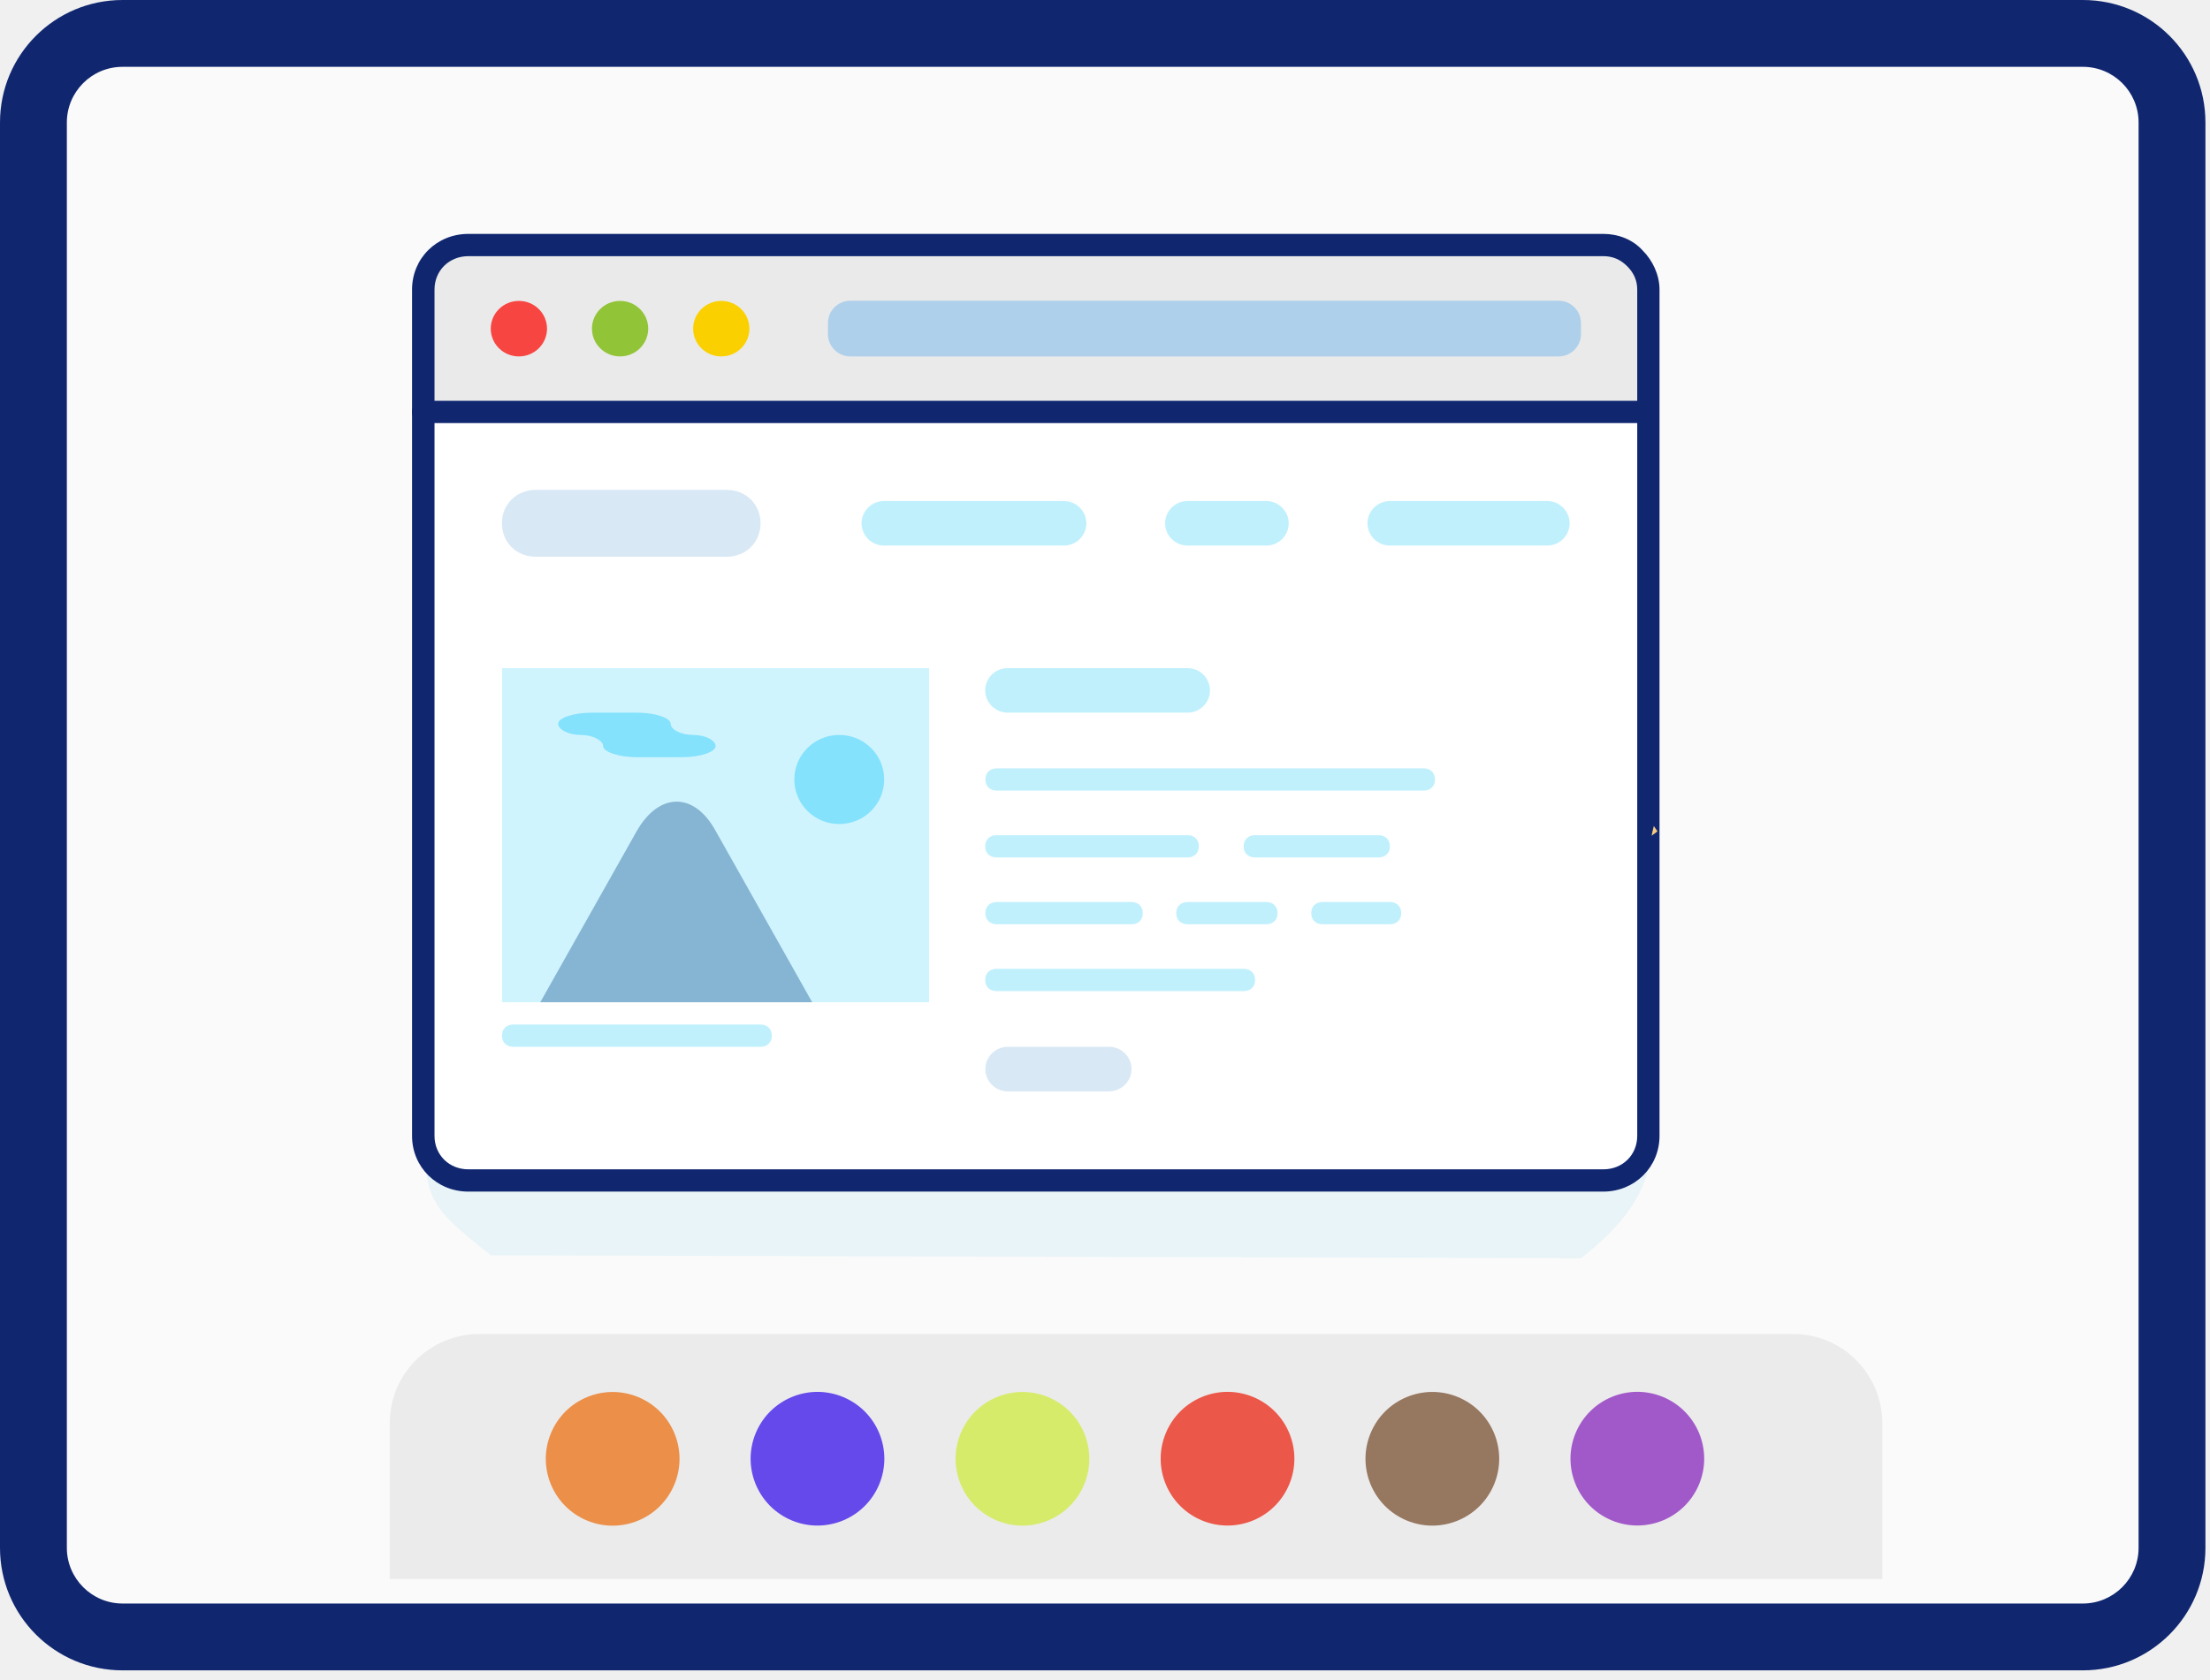
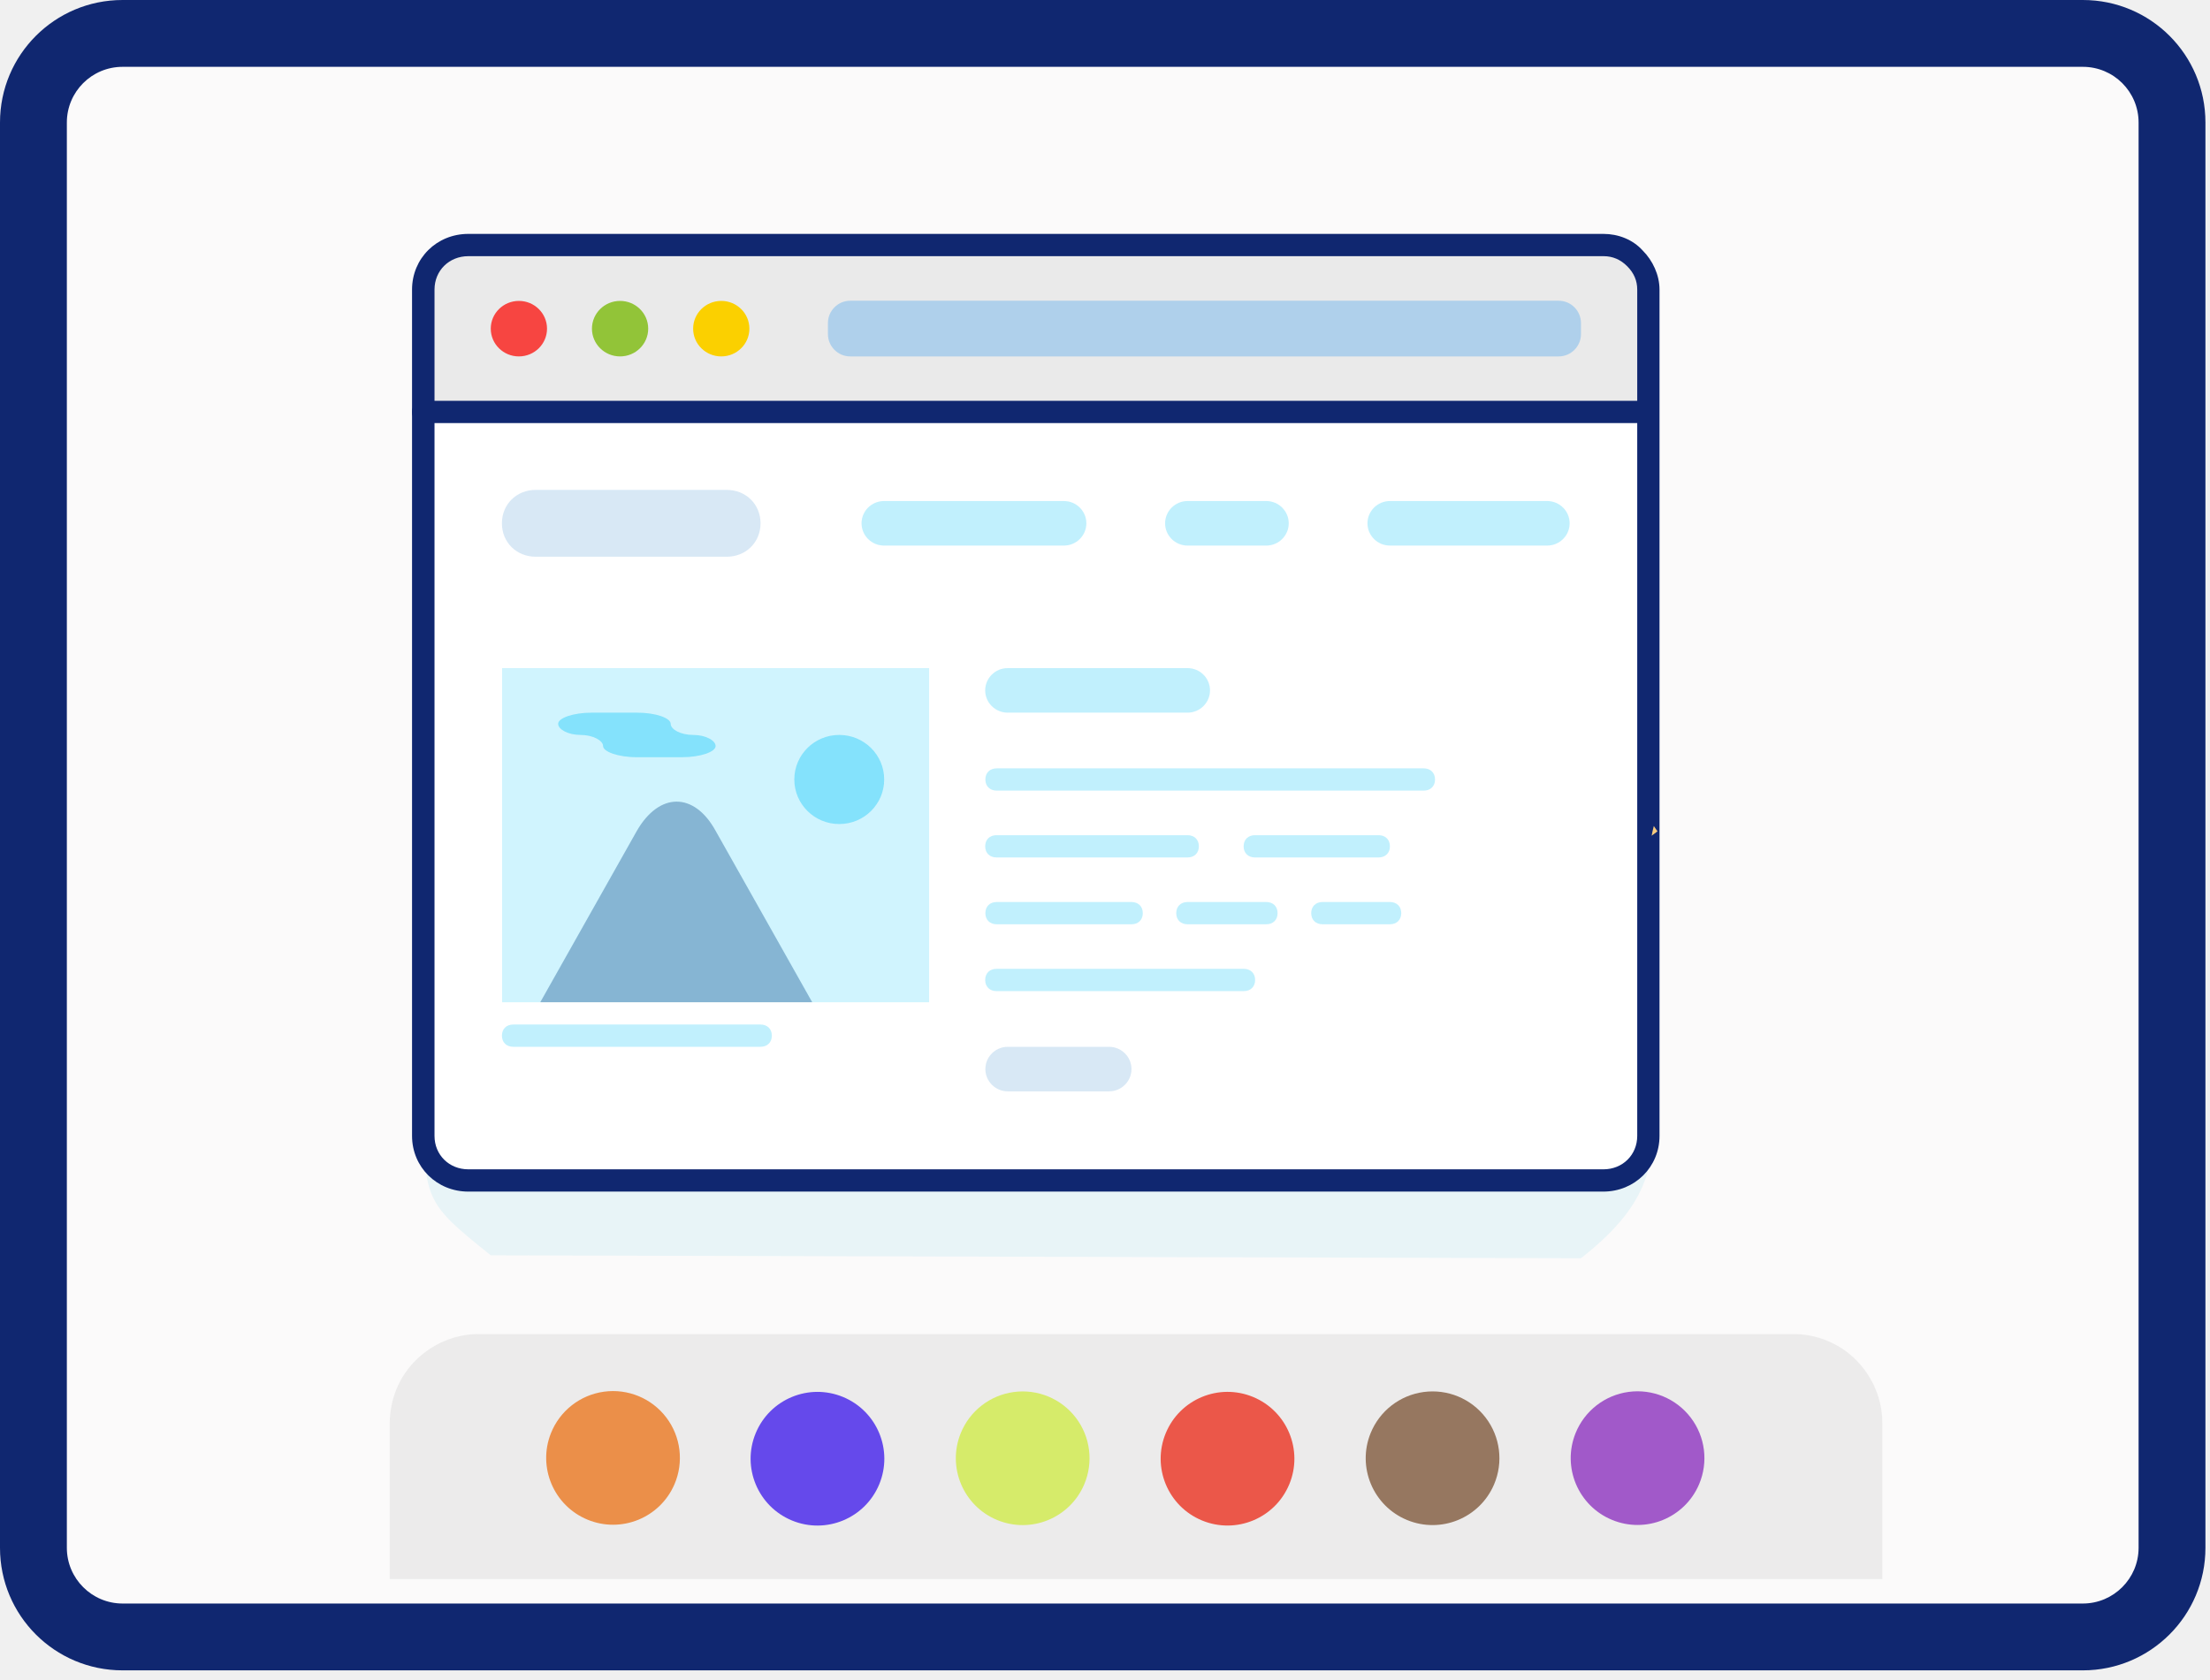
- <svg xmlns="http://www.w3.org/2000/svg" width="121" height="92" viewBox="0 0 121 92" fill="none">
-   <g clip-path="url(#clip0_1_90)">
-     <path d="M114.04 1.83H6.71C4.015 1.83 1.83 4.015 1.83 6.71V84.77C1.83 87.465 4.015 89.65 6.71 89.65H114.04C116.735 89.65 118.92 87.465 118.92 84.77V6.71C118.92 4.015 116.735 1.83 114.04 1.83Z" fill="#FBFAFA" />
-     <path d="M1.83 6.71H3.66C3.66 5.03 5.02 3.66 6.71 3.66V0C3 0 0 3 0 6.71H1.83ZM1.83 84.77H3.66V6.71H0V84.77H1.83ZM6.71 89.65V87.82C5.03 87.82 3.66 86.45 3.66 84.77H0C0 88.48 3 91.48 6.71 91.48V89.65ZM114.04 89.65V87.82H6.71V91.48H114.04V89.65ZM118.92 84.77H117.09C117.09 86.45 115.72 87.82 114.04 87.82V91.48C117.74 91.48 120.75 88.48 120.75 84.77H118.92ZM118.92 6.71H117.09V84.77H120.75V6.71H118.92ZM114.04 1.83V3.66C115.72 3.66 117.09 5.02 117.09 6.71H120.75C120.75 3 117.75 0 114.04 0V1.83ZM6.71 1.83V3.66H114.04V0H6.71V1.83Z" fill="#102770" />
-     <path opacity="0.43" fill-rule="evenodd" clip-rule="evenodd" d="M26.22 73.06H98.18C99.47 73.06 100.72 73.57 101.63 74.49C102.54 75.41 103.06 76.65 103.06 77.94V86.48H21.34V77.94C21.34 76.65 21.85 75.4 22.77 74.49C23.69 73.58 24.93 73.06 26.22 73.06Z" fill="#D8D8D8" />
-     <path opacity="0.08" d="M90.25 19.33C90.25 19.27 90.19 19.27 90.19 19.21H23.86L23.18 20.25V60.13C23.18 65.82 23.24 65.82 26.87 68.75L86.56 68.91C90.13 66.1 90.62 64.03 90.56 60.62L90.25 19.33Z" fill="#0CB0DD" />
-     <path d="M90.62 62.27C90.62 63.61 89.51 64.71 88.16 64.71L25.64 64.65C24.29 64.65 23.18 63.55 23.18 62.21V15.67C23.18 14.33 24.29 13.23 25.64 13.23H87.79C89.14 13.23 90.25 14.33 90.25 15.67L90.62 62.26V62.27Z" fill="white" />
-     <path d="M90.68 22.63H23.18V15.68C23.18 14.34 24.29 13.24 25.64 13.24H88.22C88.53 13.24 90.68 14.34 90.68 15.68V22.63Z" fill="#EAEAEA" />
-     <path d="M25.64 14.03C24.59 14.03 23.79 14.82 23.79 15.86V62.21C23.79 63.25 24.59 64.04 25.64 64.04H87.79C88.84 64.04 89.64 63.25 89.64 62.21V15.86C89.64 15.37 89.46 14.95 89.09 14.58C88.72 14.21 88.29 14.03 87.8 14.03H25.64ZM87.79 65.26H25.64C23.92 65.26 22.56 63.92 22.56 62.21V15.86C22.56 14.15 23.91 12.81 25.64 12.81H87.79C88.59 12.81 89.39 13.11 89.94 13.72C90.49 14.27 90.86 15.06 90.86 15.86V62.21C90.86 63.92 89.5 65.26 87.78 65.26H87.79Z" fill="#102770" />
-     <path d="M46.55 16.47H85.34C86.01 16.47 86.56 17.02 86.56 17.69V18.3C86.56 18.97 86.01 19.52 85.34 19.52H46.55C45.88 19.52 45.33 18.97 45.33 18.3V17.69C45.33 17.02 45.88 16.47 46.55 16.47Z" fill="#AFD0EB" />
-     <path d="M90.01 23.17H23.18C22.81 23.17 22.56 22.93 22.56 22.56C22.56 22.19 22.81 21.95 23.18 21.95H90.01C90.38 21.95 90.63 22.19 90.63 22.56C90.63 22.93 90.32 23.17 90.01 23.17Z" fill="#102770" />
-     <path opacity="0.24" d="M50.87 36.59H27.49V54.89H50.87V36.59Z" fill="#3AD0F9" />
-     <path opacity="0.56" d="M58.25 29.88H48.4C47.72 29.88 47.17 29.33 47.17 28.66C47.17 27.99 47.72 27.44 48.4 27.44H58.25C58.93 27.44 59.48 27.99 59.48 28.66C59.48 29.33 58.93 29.88 58.25 29.88Z" fill="#91E5FC" />
-     <path opacity="0.56" d="M84.71 29.88H76.1C75.42 29.88 74.87 29.33 74.87 28.66C74.87 27.99 75.42 27.44 76.1 27.44H84.71C85.39 27.44 85.94 27.99 85.94 28.66C85.94 29.33 85.39 29.88 84.71 29.88ZM69.33 29.88H65.02C64.34 29.88 63.79 29.33 63.79 28.66C63.79 27.99 64.34 27.44 65.02 27.44H69.33C70.01 27.44 70.56 27.99 70.56 28.66C70.56 29.33 70.01 29.88 69.33 29.88Z" fill="#91E5FC" />
-     <path opacity="0.49" d="M39.79 30.49H29.33C28.28 30.49 27.48 29.7 27.48 28.66C27.48 27.62 28.28 26.83 29.33 26.83H39.79C40.84 26.83 41.64 27.62 41.64 28.66C41.64 29.7 40.84 30.49 39.79 30.49Z" fill="#AFD0EB" />
-     <path opacity="0.56" d="M65.02 39.03H55.17C54.49 39.03 53.94 38.48 53.94 37.81C53.94 37.14 54.49 36.59 55.17 36.59H65.02C65.7 36.59 66.25 37.14 66.25 37.81C66.25 38.48 65.7 39.03 65.02 39.03Z" fill="#91E5FC" />
-     <path opacity="0.56" d="M41.64 57.33H28.1C27.73 57.33 27.48 57.09 27.48 56.72C27.48 56.35 27.73 56.11 28.1 56.11H41.64C42.01 56.11 42.26 56.35 42.26 56.72C42.26 57.09 42.01 57.33 41.64 57.33ZM68.1 54.28H54.56C54.19 54.28 53.94 54.04 53.94 53.67C53.94 53.3 54.19 53.06 54.56 53.06H68.1C68.47 53.06 68.72 53.3 68.72 53.67C68.72 54.04 68.47 54.28 68.1 54.28ZM76.1 50.62H72.41C72.04 50.62 71.79 50.38 71.79 50.01C71.79 49.64 72.04 49.4 72.41 49.4H76.1C76.47 49.4 76.72 49.64 76.72 50.01C76.72 50.38 76.47 50.62 76.1 50.62ZM69.33 50.62H65.02C64.65 50.62 64.4 50.38 64.4 50.01C64.4 49.64 64.65 49.4 65.02 49.4H69.33C69.7 49.4 69.95 49.64 69.95 50.01C69.95 50.38 69.7 50.62 69.33 50.62ZM61.95 50.62H54.57C54.2 50.62 53.95 50.38 53.95 50.01C53.95 49.64 54.2 49.4 54.57 49.4H61.95C62.32 49.4 62.57 49.64 62.57 50.01C62.57 50.38 62.32 50.62 61.95 50.62ZM75.48 46.96H68.71C68.34 46.96 68.09 46.72 68.09 46.35C68.09 45.98 68.34 45.74 68.71 45.74H75.48C75.85 45.74 76.1 45.98 76.1 46.35C76.1 46.72 75.85 46.96 75.48 46.96ZM65.02 46.96H54.56C54.19 46.96 53.94 46.72 53.94 46.35C53.94 45.98 54.19 45.74 54.56 45.74H65.02C65.39 45.74 65.64 45.98 65.64 46.35C65.64 46.72 65.39 46.96 65.02 46.96ZM77.95 43.3H54.57C54.2 43.3 53.95 43.06 53.95 42.69C53.95 42.32 54.2 42.08 54.57 42.08H77.95C78.32 42.08 78.57 42.32 78.57 42.69C78.57 43.06 78.32 43.3 77.95 43.3Z" fill="#91E5FC" />
-     <path opacity="0.49" d="M60.72 59.77H55.18C54.5 59.77 53.95 59.22 53.95 58.55C53.95 57.88 54.5 57.33 55.18 57.33H60.72C61.4 57.33 61.95 57.88 61.95 58.55C61.95 59.22 61.4 59.77 60.72 59.77Z" fill="#AFD0EB" />
-     <path opacity="0.38" d="M34.87 45.5L29.58 54.89H44.47L39.18 45.5C38.01 43.37 36.1 43.37 34.87 45.5Z" fill="#0C508E" />
-     <path opacity="0.51" d="M45.95 45.13C47.31 45.13 48.41 44.04 48.41 42.69C48.41 41.34 47.31 40.25 45.95 40.25C44.59 40.25 43.49 41.34 43.49 42.69C43.49 44.04 44.59 45.13 45.95 45.13Z" fill="#3AD0F9" />
-     <path opacity="0.51" d="M37.95 40.25C37.27 40.25 36.72 39.95 36.72 39.64C36.72 39.33 35.92 39.03 34.87 39.03H32.41C31.36 39.03 30.56 39.33 30.56 39.64C30.56 39.95 31.11 40.25 31.79 40.25C32.47 40.25 33.02 40.56 33.02 40.86C33.02 41.16 33.82 41.47 34.87 41.47H37.33C38.38 41.47 39.18 41.17 39.18 40.86C39.18 40.55 38.63 40.25 37.95 40.25Z" fill="#3AD0F9" />
-     <path d="M33.95 19.52C34.8 19.52 35.49 18.84 35.49 18C35.49 17.16 34.8 16.48 33.95 16.48C33.1 16.48 32.41 17.16 32.41 18C32.41 18.84 33.1 19.52 33.95 19.52Z" fill="#92C438" />
-     <path d="M28.41 19.52C29.26 19.52 29.95 18.84 29.95 18C29.95 17.16 29.26 16.48 28.41 16.48C27.56 16.48 26.87 17.16 26.87 18C26.87 18.84 27.56 19.52 28.41 19.52Z" fill="#F74541" />
-     <path d="M39.49 19.52C40.34 19.52 41.03 18.84 41.03 18C41.03 17.16 40.34 16.48 39.49 16.48C38.64 16.48 37.95 17.16 37.95 18C37.95 18.84 38.64 19.52 39.49 19.52Z" fill="#FBD000" />
-     <path d="M36.925 81.296C37.699 79.429 36.812 77.288 34.945 76.514C33.077 75.741 30.936 76.627 30.163 78.495C29.389 80.362 30.276 82.504 32.143 83.277C34.011 84.051 36.152 83.164 36.925 81.296Z" fill="#EB8F49" />
-     <path d="M70.59 81.289C71.364 79.422 70.477 77.281 68.609 76.507C66.742 75.734 64.601 76.621 63.828 78.488C63.054 80.356 63.941 82.496 65.808 83.27C67.676 84.044 69.817 83.157 70.59 81.289Z" fill="#EB5749" />
-     <path d="M48.139 81.29C48.913 79.423 48.026 77.282 46.158 76.508C44.291 75.735 42.15 76.622 41.376 78.489C40.603 80.357 41.489 82.498 43.357 83.271C45.224 84.045 47.365 83.158 48.139 81.29Z" fill="#6549EB" />
-     <path d="M81.804 81.293C82.578 79.426 81.691 77.285 79.823 76.511C77.956 75.738 75.815 76.625 75.041 78.492C74.268 80.36 75.154 82.501 77.022 83.274C78.889 84.048 81.031 83.161 81.804 81.293Z" fill="#967760" />
-     <path d="M59.363 81.294C60.136 79.427 59.249 77.286 57.382 76.512C55.514 75.739 53.373 76.626 52.6 78.493C51.826 80.361 52.713 82.502 54.581 83.275C56.448 84.049 58.589 83.162 59.363 81.294Z" fill="#D6EB6A" />
-     <path d="M93.028 81.287C93.801 79.42 92.914 77.279 91.047 76.505C89.179 75.732 87.038 76.619 86.265 78.486C85.491 80.354 86.378 82.495 88.246 83.268C90.113 84.042 92.254 83.155 93.028 81.287Z" fill="#A159C9" />
-     <path d="M90.55 45.24L90.75 45.53L90.43 45.77C90.45 45.62 90.5 45.44 90.55 45.23V45.24Z" fill="#F7CC7F" />
+ <svg xmlns="http://www.w3.org/2000/svg" width="121" height="92" fill="none" viewBox="0 0 121 92">
+   <g clip-path="url(#a)">
+     <path fill="#fbfafa" d="M114.04 1.83H6.71a4.88 4.88 0 0 0-4.88 4.88v78.06a4.88 4.88 0 0 0 4.88 4.88h107.33a4.88 4.88 0 0 0 4.88-4.88V6.71a4.88 4.88 0 0 0-4.88-4.88" />
+     <path fill="#102770" d="M1.83 6.71h1.83a3.05 3.05 0 0 1 3.05-3.05V0C3 0 0 3 0 6.71zm0 78.06h1.83V6.71H0v78.06zm4.88 4.88v-1.83c-1.68 0-3.05-1.37-3.05-3.05H0c0 3.71 3 6.71 6.71 6.71zm107.33 0v-1.83H6.71v3.66h107.33zm4.88-4.88h-1.83c0 1.68-1.37 3.05-3.05 3.05v3.66c3.7 0 6.71-3 6.71-6.71zm0-78.06h-1.83v78.06h3.66V6.71zm-4.88-4.88v1.83a3.05 3.05 0 0 1 3.05 3.05h3.66c0-3.71-3-6.71-6.71-6.71zm-107.33 0v1.83h107.33V0H6.71z" />
+     <path fill="#d8d8d8" fill-rule="evenodd" d="M26.22 73.06h71.96c1.29 0 2.54.51 3.45 1.43s1.43 2.16 1.43 3.45v8.54H21.34v-8.54c0-1.29.51-2.54 1.43-3.45s2.16-1.43 3.45-1.43" clip-rule="evenodd" opacity=".43" />
+     <path fill="#0cb0dd" d="M90.25 19.33c0-.06-.06-.06-.06-.12H23.86l-.68 1.04v39.88c0 5.69.06 5.69 3.69 8.62l59.69.16c3.57-2.81 4.06-4.88 4-8.29z" opacity=".08" />
+     <path fill="#fff" d="M90.62 62.27c0 1.34-1.11 2.44-2.46 2.44l-62.52-.06c-1.35 0-2.46-1.1-2.46-2.44V15.67c0-1.34 1.11-2.44 2.46-2.44h62.15c1.35 0 2.46 1.1 2.46 2.44l.37 46.59z" />
+     <path fill="#eaeaea" d="M90.68 22.63h-67.5v-6.95c0-1.34 1.11-2.44 2.46-2.44h62.58c.31 0 2.46 1.1 2.46 2.44z" />
+     <path fill="#102770" d="M25.64 14.03c-1.05 0-1.85.79-1.85 1.83v46.35c0 1.04.8 1.83 1.85 1.83h62.15c1.05 0 1.85-.79 1.85-1.83V15.86c0-.49-.18-.91-.55-1.28s-.8-.55-1.29-.55zm62.15 51.23H25.64c-1.72 0-3.08-1.34-3.08-3.05V15.86c0-1.71 1.35-3.05 3.08-3.05h62.15c.8 0 1.6.3 2.15.91.55.55.92 1.34.92 2.14v46.35c0 1.71-1.36 3.05-3.08 3.05z" />
+     <path fill="#afd0eb" d="M46.55 16.47h38.79c.67 0 1.22.55 1.22 1.22v.61c0 .67-.55 1.22-1.22 1.22H46.55c-.67 0-1.22-.55-1.22-1.22v-.61c0-.67.55-1.22 1.22-1.22" />
+     <path fill="#102770" d="M90.01 23.17H23.18c-.37 0-.62-.24-.62-.61s.25-.61.62-.61h66.83c.37 0 .62.24.62.61s-.31.61-.62.61" />
+     <path fill="#3ad0f9" d="M50.87 36.59H27.49v18.3h23.38z" opacity=".24" />
+     <path fill="#91e5fc" d="M58.25 29.88H48.4c-.68 0-1.23-.55-1.23-1.22s.55-1.22 1.23-1.22h9.85c.68 0 1.23.55 1.23 1.22s-.55 1.22-1.23 1.22m26.46 0H76.1c-.68 0-1.23-.55-1.23-1.22s.55-1.22 1.23-1.22h8.61c.68 0 1.23.55 1.23 1.22s-.55 1.22-1.23 1.22m-15.38 0h-4.31c-.68 0-1.23-.55-1.23-1.22s.55-1.22 1.23-1.22h4.31c.68 0 1.23.55 1.23 1.22s-.55 1.22-1.23 1.22" opacity=".56" />
+     <path fill="#afd0eb" d="M39.79 30.49H29.33c-1.05 0-1.85-.79-1.85-1.83s.8-1.83 1.85-1.83h10.46c1.05 0 1.85.79 1.85 1.83s-.8 1.83-1.85 1.83" opacity=".49" />
+     <path fill="#91e5fc" d="M65.02 39.03h-9.85c-.68 0-1.23-.55-1.23-1.22s.55-1.22 1.23-1.22h9.85c.68 0 1.23.55 1.23 1.22s-.55 1.22-1.23 1.22m-23.38 18.3H28.1c-.37 0-.62-.24-.62-.61s.25-.61.62-.61h13.54c.37 0 .62.24.62.61s-.25.61-.62.61m26.46-3.05H54.56c-.37 0-.62-.24-.62-.61s.25-.61.62-.61H68.1c.37 0 .62.24.62.61s-.25.61-.62.61m8-3.66h-3.69c-.37 0-.62-.24-.62-.61s.25-.61.62-.61h3.69c.37 0 .62.24.62.61s-.25.61-.62.61m-6.77 0h-4.31c-.37 0-.62-.24-.62-.61s.25-.61.62-.61h4.31c.37 0 .62.24.62.61s-.25.61-.62.61m-7.38 0h-7.38c-.37 0-.62-.24-.62-.61s.25-.61.62-.61h7.38c.37 0 .62.24.62.61s-.25.61-.62.61m13.53-3.66h-6.77c-.37 0-.62-.24-.62-.61s.25-.61.62-.61h6.77c.37 0 .62.24.62.61s-.25.61-.62.61m-10.46 0H54.56c-.37 0-.62-.24-.62-.61s.25-.61.62-.61h10.46c.37 0 .62.24.62.61s-.25.61-.62.61m12.93-3.66H54.57c-.37 0-.62-.24-.62-.61s.25-.61.62-.61h23.38c.37 0 .62.24.62.61s-.25.61-.62.61" opacity=".56" />
+     <path fill="#afd0eb" d="M60.72 59.77h-5.54c-.68 0-1.23-.55-1.23-1.22s.55-1.22 1.23-1.22h5.54c.68 0 1.23.55 1.23 1.22s-.55 1.22-1.23 1.22" opacity=".49" />
+     <path fill="#0c508e" d="m34.87 45.5-5.29 9.39h14.89l-5.29-9.39c-1.17-2.13-3.08-2.13-4.31 0" opacity=".38" />
+     <path fill="#3ad0f9" d="M45.95 45.13c1.36 0 2.46-1.09 2.46-2.44s-1.1-2.44-2.46-2.44-2.46 1.09-2.46 2.44 1.1 2.44 2.46 2.44m-8-4.88c-.68 0-1.23-.3-1.23-.61s-.8-.61-1.85-.61h-2.46c-1.05 0-1.85.3-1.85.61s.55.61 1.23.61 1.23.31 1.23.61.8.61 1.85.61h2.46c1.05 0 1.85-.3 1.85-.61s-.55-.61-1.23-.61" opacity=".51" />
+     <path fill="#92c438" d="M33.95 19.52c.85 0 1.54-.68 1.54-1.52s-.69-1.52-1.54-1.52-1.54.68-1.54 1.52.69 1.52 1.54 1.52" />
+     <path fill="#f74541" d="M28.41 19.52c.85 0 1.54-.68 1.54-1.52s-.69-1.52-1.54-1.52-1.54.68-1.54 1.52.69 1.52 1.54 1.52" />
+     <path fill="#fbd000" d="M39.49 19.52c.85 0 1.54-.68 1.54-1.52s-.69-1.52-1.54-1.52-1.54.68-1.54 1.52.69 1.52 1.54 1.52" />
+     <path fill="#eb8f49" d="M36.925 81.296a3.66 3.66 0 1 0-6.762-2.801 3.66 3.66 0 0 0 6.762 2.801" />
+     <path fill="#eb5749" d="M70.59 81.29a3.66 3.66 0 1 0-6.763-2.802 3.66 3.66 0 0 0 6.763 2.801" />
+     <path fill="#6549eb" d="M48.139 81.29a3.66 3.66 0 1 0-6.763-2.801 3.66 3.66 0 0 0 6.763 2.801" />
+     <path fill="#967760" d="M81.804 81.293a3.66 3.66 0 1 0-6.763-2.8 3.66 3.66 0 0 0 6.763 2.8" />
+     <path fill="#d6eb6a" d="M59.363 81.294a3.66 3.66 0 1 0-6.763-2.8 3.66 3.66 0 0 0 6.763 2.8" />
+     <path fill="#a159c9" d="M93.028 81.287a3.66 3.66 0 1 0-6.763-2.8 3.66 3.66 0 0 0 6.763 2.8" />
+     <path fill="#f7cc7f" d="m90.55 45.24.2.29-.32.24c.02-.15.07-.33.12-.54z" />
  </g>
  <defs>
-     <clipPath id="clip0_1_90">
-       <rect width="120.75" height="91.48" fill="white" />
+     <clipPath id="a">
+       <path fill="#fff" d="M0 0h120.75v91.48H0z" />
    </clipPath>
  </defs>
</svg>
